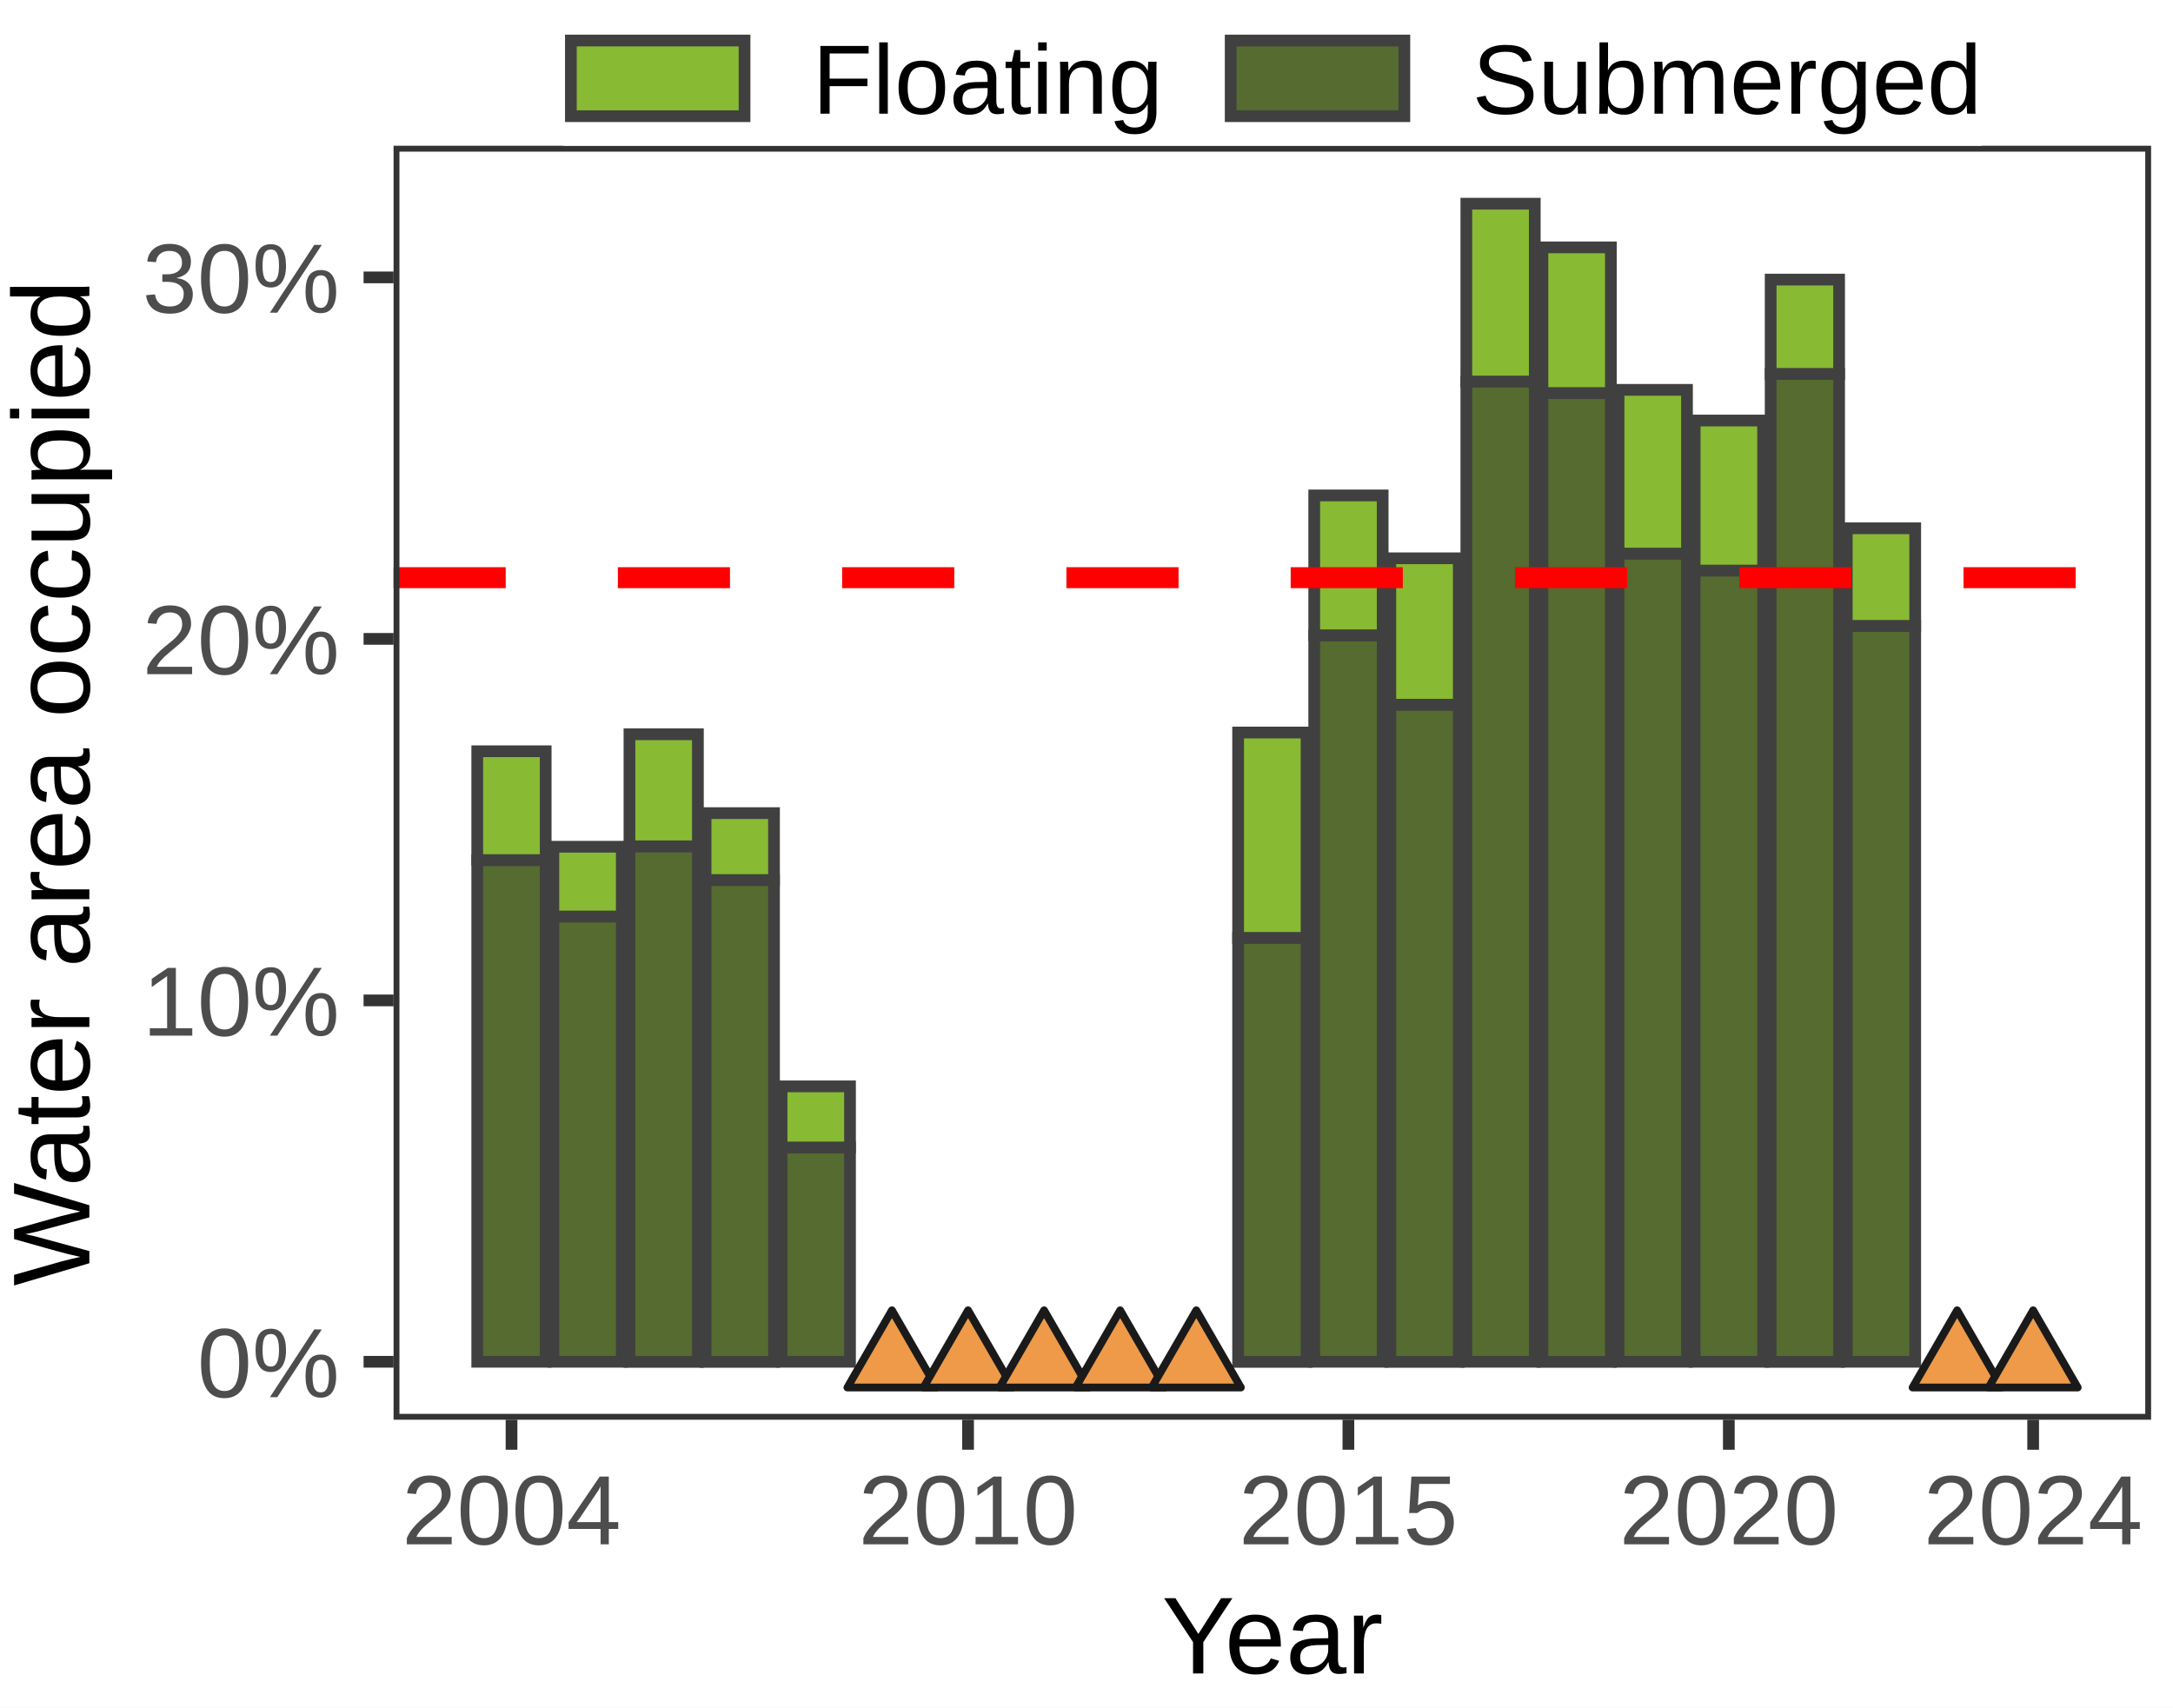
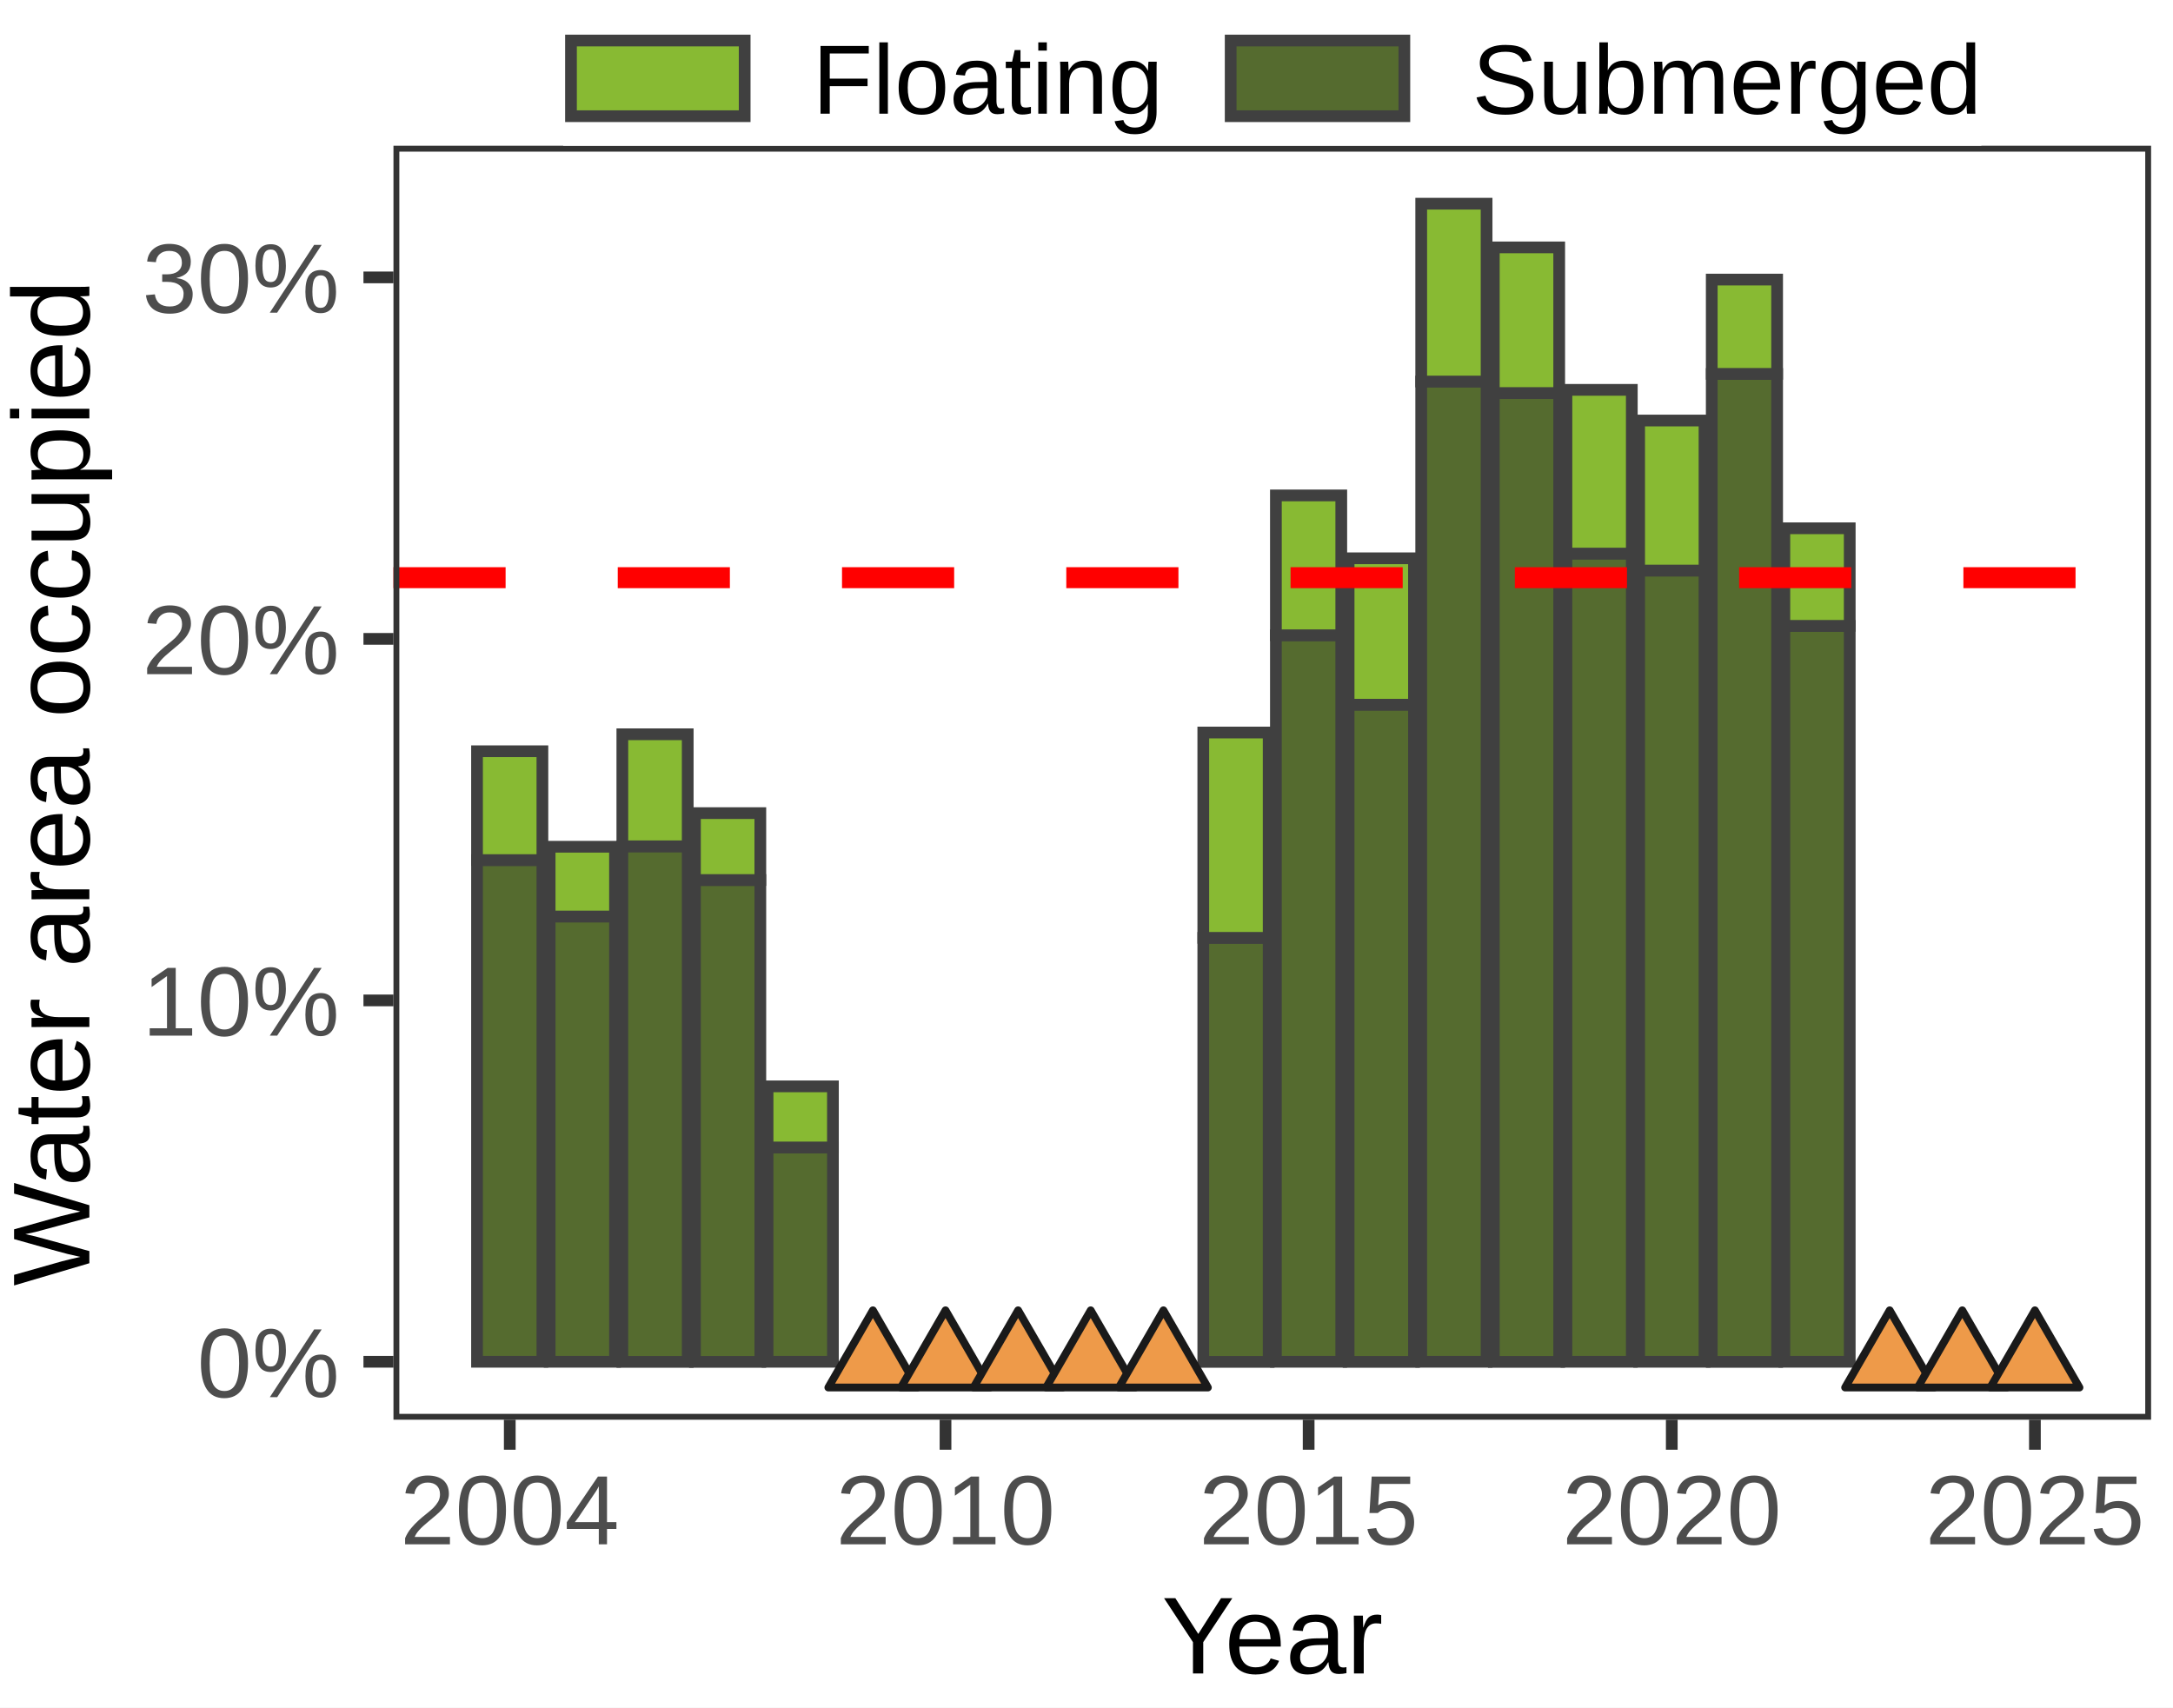
- <svg xmlns="http://www.w3.org/2000/svg" class="svglite" width="198.43pt" height="155.91pt" viewBox="0 0 198.43 155.91">
-   <defs>
-     <style type="text/css">
+ <svg xmlns="http://www.w3.org/2000/svg" width="198.43pt" height="155.91pt" viewBox="0 0 198.43 155.91">
+   <g class="svglite">
+     <defs>
+       <style type="text/css">
    .svglite line, .svglite polyline, .svglite polygon, .svglite path, .svglite rect, .svglite circle {
      fill: none;
      stroke: #000000;
      stroke-linecap: round;
      stroke-linejoin: round;
      stroke-miterlimit: 10.00;
    }
    .svglite text {
      white-space: pre;
    }
+     .svglite g.glyphgroup path {
+       fill: inherit;
+       stroke: none;
+     }
  </style>
-   </defs>
-   <rect width="100%" height="100%" style="stroke: none; fill: #FFFFFF;" />
-   <defs>
-     <clipPath id="cpMC4wMHwxOTguNDN8MC4wMHwxNTUuOTE=">
-       <rect x="0.00" y="0.00" width="198.43" height="155.91" />
-     </clipPath>
-   </defs>
-   <g clip-path="url(#cpMC4wMHwxOTguNDN8MC4wMHwxNTUuOTE=)">
-     <rect x="0.00" y="0.00" width="198.43" height="155.91" style="stroke-width: 1.07; stroke: #FFFFFF; fill: #FFFFFF;" />
-   </g>
-   <defs>
-     <clipPath id="cpMzUuOTR8MTk2LjQzfDEzLjMxfDEyOS42NA==">
-       <rect x="35.94" y="13.31" width="160.49" height="116.33" />
-     </clipPath>
-   </defs>
-   <g clip-path="url(#cpMzUuOTR8MTk2LjQzfDEzLjMxfDEyOS42NA==)">
-     <rect x="35.94" y="13.31" width="160.49" height="116.33" style="stroke-width: 1.07; stroke: none; fill: #FFFFFF;" />
-     <rect x="43.58" y="78.54" width="6.25" height="45.81" style="stroke-width: 1.07; stroke: #404040; stroke-linecap: butt; stroke-linejoin: miter; fill: #556B2F;" />
-     <rect x="43.58" y="68.60" width="6.25" height="9.94" style="stroke-width: 1.07; stroke: #404040; stroke-linecap: butt; stroke-linejoin: miter; fill: #88BA33;" />
-     <rect x="50.53" y="83.69" width="6.25" height="40.66" style="stroke-width: 1.07; stroke: #404040; stroke-linecap: butt; stroke-linejoin: miter; fill: #556B2F;" />
-     <rect x="50.53" y="77.32" width="6.25" height="6.37" style="stroke-width: 1.07; stroke: #404040; stroke-linecap: butt; stroke-linejoin: miter; fill: #88BA33;" />
-     <rect x="57.48" y="77.29" width="6.25" height="47.07" style="stroke-width: 1.07; stroke: #404040; stroke-linecap: butt; stroke-linejoin: miter; fill: #556B2F;" />
-     <rect x="57.48" y="67.05" width="6.25" height="10.23" style="stroke-width: 1.07; stroke: #404040; stroke-linecap: butt; stroke-linejoin: miter; fill: #88BA33;" />
-     <rect x="64.43" y="80.36" width="6.25" height="44.00" style="stroke-width: 1.07; stroke: #404040; stroke-linecap: butt; stroke-linejoin: miter; fill: #556B2F;" />
-     <rect x="64.43" y="74.25" width="6.25" height="6.11" style="stroke-width: 1.07; stroke: #404040; stroke-linecap: butt; stroke-linejoin: miter; fill: #88BA33;" />
-     <rect x="71.37" y="104.78" width="6.25" height="19.57" style="stroke-width: 1.07; stroke: #404040; stroke-linecap: butt; stroke-linejoin: miter; fill: #556B2F;" />
-     <rect x="71.37" y="99.20" width="6.25" height="5.58" style="stroke-width: 1.07; stroke: #404040; stroke-linecap: butt; stroke-linejoin: miter; fill: #88BA33;" />
-     <rect x="113.06" y="85.64" width="6.25" height="38.72" style="stroke-width: 1.07; stroke: #404040; stroke-linecap: butt; stroke-linejoin: miter; fill: #556B2F;" />
-     <rect x="113.06" y="66.89" width="6.25" height="18.75" style="stroke-width: 1.07; stroke: #404040; stroke-linecap: butt; stroke-linejoin: miter; fill: #88BA33;" />
-     <rect x="120.01" y="58.01" width="6.25" height="66.34" style="stroke-width: 1.07; stroke: #404040; stroke-linecap: butt; stroke-linejoin: miter; fill: #556B2F;" />
-     <rect x="120.01" y="45.24" width="6.25" height="12.77" style="stroke-width: 1.07; stroke: #404040; stroke-linecap: butt; stroke-linejoin: miter; fill: #88BA33;" />
-     <rect x="126.96" y="64.35" width="6.25" height="60.01" style="stroke-width: 1.07; stroke: #404040; stroke-linecap: butt; stroke-linejoin: miter; fill: #556B2F;" />
-     <rect x="126.96" y="50.98" width="6.25" height="13.37" style="stroke-width: 1.07; stroke: #404040; stroke-linecap: butt; stroke-linejoin: miter; fill: #88BA33;" />
-     <rect x="133.90" y="34.84" width="6.25" height="89.51" style="stroke-width: 1.07; stroke: #404040; stroke-linecap: butt; stroke-linejoin: miter; fill: #556B2F;" />
-     <rect x="133.90" y="18.60" width="6.25" height="16.24" style="stroke-width: 1.07; stroke: #404040; stroke-linecap: butt; stroke-linejoin: miter; fill: #88BA33;" />
-     <rect x="140.85" y="35.90" width="6.25" height="88.46" style="stroke-width: 1.07; stroke: #404040; stroke-linecap: butt; stroke-linejoin: miter; fill: #556B2F;" />
-     <rect x="140.85" y="22.59" width="6.25" height="13.30" style="stroke-width: 1.07; stroke: #404040; stroke-linecap: butt; stroke-linejoin: miter; fill: #88BA33;" />
-     <rect x="147.80" y="50.55" width="6.25" height="73.80" style="stroke-width: 1.07; stroke: #404040; stroke-linecap: butt; stroke-linejoin: miter; fill: #556B2F;" />
-     <rect x="147.80" y="35.60" width="6.25" height="14.95" style="stroke-width: 1.07; stroke: #404040; stroke-linecap: butt; stroke-linejoin: miter; fill: #88BA33;" />
-     <rect x="154.75" y="52.10" width="6.25" height="72.25" style="stroke-width: 1.07; stroke: #404040; stroke-linecap: butt; stroke-linejoin: miter; fill: #556B2F;" />
-     <rect x="154.75" y="38.40" width="6.25" height="13.70" style="stroke-width: 1.07; stroke: #404040; stroke-linecap: butt; stroke-linejoin: miter; fill: #88BA33;" />
-     <rect x="161.69" y="34.15" width="6.25" height="90.21" style="stroke-width: 1.07; stroke: #404040; stroke-linecap: butt; stroke-linejoin: miter; fill: #556B2F;" />
-     <rect x="161.69" y="25.53" width="6.25" height="8.61" style="stroke-width: 1.07; stroke: #404040; stroke-linecap: butt; stroke-linejoin: miter; fill: #88BA33;" />
-     <rect x="168.64" y="57.15" width="6.25" height="67.20" style="stroke-width: 1.07; stroke: #404040; stroke-linecap: butt; stroke-linejoin: miter; fill: #556B2F;" />
-     <rect x="168.64" y="48.24" width="6.25" height="8.91" style="stroke-width: 1.07; stroke: #404040; stroke-linecap: butt; stroke-linejoin: miter; fill: #88BA33;" />
-     <line x1="35.94" y1="52.75" x2="196.43" y2="52.75" style="stroke-width: 1.92; stroke: #FF0000; stroke-dasharray: 10.24,10.24; stroke-linecap: butt;" />
-     <polygon points="81.45,119.65 85.52,126.70 77.38,126.70 " style="stroke-width: 0.71; stroke: #1A1A1A; fill: #EE9A49;" />
-     <polygon points="88.40,119.65 92.47,126.70 84.33,126.70 " style="stroke-width: 0.71; stroke: #1A1A1A; fill: #EE9A49;" />
-     <polygon points="95.34,119.65 99.41,126.70 91.27,126.70 " style="stroke-width: 0.71; stroke: #1A1A1A; fill: #EE9A49;" />
-     <polygon points="102.29,119.65 106.36,126.70 98.22,126.70 " style="stroke-width: 0.71; stroke: #1A1A1A; fill: #EE9A49;" />
-     <polygon points="109.24,119.65 113.31,126.70 105.17,126.70 " style="stroke-width: 0.71; stroke: #1A1A1A; fill: #EE9A49;" />
-     <polygon points="178.72,119.65 182.79,126.70 174.65,126.70 " style="stroke-width: 0.71; stroke: #1A1A1A; fill: #EE9A49;" />
-     <polygon points="185.66,119.65 189.73,126.70 181.59,126.70 " style="stroke-width: 0.71; stroke: #1A1A1A; fill: #EE9A49;" />
-     <rect x="35.94" y="13.31" width="160.49" height="116.33" style="stroke-width: 1.07; stroke: #333333;" />
-   </g>
-   <g clip-path="url(#cpMC4wMHwxOTguNDN8MC4wMHwxNTUuOTE=)">
-     <text x="31.01" y="127.58" text-anchor="end" style="font-size: 9.00px;fill: #4D4D4D; font-family: &quot;Arial&quot;;" textLength="13.00px" lengthAdjust="spacingAndGlyphs">0%</text>
-     <text x="31.01" y="94.57" text-anchor="end" style="font-size: 9.00px;fill: #4D4D4D; font-family: &quot;Arial&quot;;" textLength="18.01px" lengthAdjust="spacingAndGlyphs">10%</text>
-     <text x="31.01" y="61.56" text-anchor="end" style="font-size: 9.00px;fill: #4D4D4D; font-family: &quot;Arial&quot;;" textLength="18.01px" lengthAdjust="spacingAndGlyphs">20%</text>
-     <text x="31.01" y="28.55" text-anchor="end" style="font-size: 9.00px;fill: #4D4D4D; font-family: &quot;Arial&quot;;" textLength="18.01px" lengthAdjust="spacingAndGlyphs">30%</text>
-     <polyline points="33.20,124.35 35.94,124.35 " style="stroke-width: 1.07; stroke: #333333; stroke-linecap: butt;" />
-     <polyline points="33.20,91.35 35.94,91.35 " style="stroke-width: 1.07; stroke: #333333; stroke-linecap: butt;" />
-     <polyline points="33.20,58.34 35.94,58.34 " style="stroke-width: 1.07; stroke: #333333; stroke-linecap: butt;" />
-     <polyline points="33.20,25.33 35.94,25.33 " style="stroke-width: 1.07; stroke: #333333; stroke-linecap: butt;" />
-     <polyline points="46.71,132.38 46.71,129.64 " style="stroke-width: 1.07; stroke: #333333; stroke-linecap: butt;" />
-     <polyline points="88.40,132.38 88.40,129.64 " style="stroke-width: 1.07; stroke: #333333; stroke-linecap: butt;" />
-     <polyline points="123.13,132.38 123.13,129.64 " style="stroke-width: 1.07; stroke: #333333; stroke-linecap: butt;" />
-     <polyline points="157.87,132.38 157.87,129.64 " style="stroke-width: 1.07; stroke: #333333; stroke-linecap: butt;" />
-     <polyline points="185.66,132.38 185.66,129.64 " style="stroke-width: 1.07; stroke: #333333; stroke-linecap: butt;" />
-     <text x="46.71" y="141.02" text-anchor="middle" style="font-size: 9.00px;fill: #4D4D4D; font-family: &quot;Arial&quot;;" textLength="20.02px" lengthAdjust="spacingAndGlyphs">2004</text>
-     <text x="88.40" y="141.02" text-anchor="middle" style="font-size: 9.00px;fill: #4D4D4D; font-family: &quot;Arial&quot;;" textLength="20.02px" lengthAdjust="spacingAndGlyphs">2010</text>
-     <text x="123.13" y="141.02" text-anchor="middle" style="font-size: 9.00px;fill: #4D4D4D; font-family: &quot;Arial&quot;;" textLength="20.02px" lengthAdjust="spacingAndGlyphs">2015</text>
-     <text x="157.87" y="141.02" text-anchor="middle" style="font-size: 9.00px;fill: #4D4D4D; font-family: &quot;Arial&quot;;" textLength="20.02px" lengthAdjust="spacingAndGlyphs">2020</text>
-     <text x="185.66" y="141.02" text-anchor="middle" style="font-size: 9.00px;fill: #4D4D4D; font-family: &quot;Arial&quot;;" textLength="20.02px" lengthAdjust="spacingAndGlyphs">2024</text>
-     <text x="116.19" y="152.81" text-anchor="middle" style="font-size: 10.00px; font-family: &quot;Arial&quot;;" textLength="20.22px" lengthAdjust="spacingAndGlyphs">Year</text>
-     <text transform="translate(8.16,71.48) rotate(-90)" text-anchor="middle" style="font-size: 10.00px; font-family: &quot;Arial&quot;;" textLength="91.96px" lengthAdjust="spacingAndGlyphs">Water area occupied</text>
-     <rect x="51.42" y="2.99" width="129.54" height="10.32" style="stroke-width: 1.07; stroke: none; fill: #FFFFFF;" />
-     <rect x="51.42" y="2.99" width="17.28" height="8.33" style="stroke-width: 1.07; stroke: none; fill: #FFFFFF;" />
-     <rect x="52.13" y="3.70" width="15.86" height="6.91" style="stroke-width: 1.07; stroke: #404040; stroke-linecap: butt; stroke-linejoin: miter; fill: #88BA33;" />
-     <rect x="111.68" y="2.99" width="17.28" height="8.33" style="stroke-width: 1.07; stroke: none; fill: #FFFFFF;" />
-     <rect x="112.38" y="3.70" width="15.86" height="6.91" style="stroke-width: 1.07; stroke: #404040; stroke-linecap: butt; stroke-linejoin: miter; fill: #556B2F;" />
-     <text x="74.18" y="10.38" style="font-size: 9.00px; font-family: &quot;Arial&quot;;" textLength="32.02px" lengthAdjust="spacingAndGlyphs">Floating</text>
-     <text x="134.44" y="10.38" style="font-size: 9.00px; font-family: &quot;Arial&quot;;" textLength="46.52px" lengthAdjust="spacingAndGlyphs">Submerged</text>
+     </defs>
+     <rect width="100%" height="100%" style="stroke: none; fill: #FFFFFF;" />
+     <defs>
+       <clipPath id="cpMC4wMHwxOTguNDN8MC4wMHwxNTUuOTE=">
+         <rect x="0.00" y="0.00" width="198.43" height="155.91" />
+       </clipPath>
+     </defs>
+     <g clip-path="url(#cpMC4wMHwxOTguNDN8MC4wMHwxNTUuOTE=)">
+       <rect x="0.00" y="0.00" width="198.43" height="155.91" style="stroke-width: 1.07; stroke: #FFFFFF; fill: #FFFFFF;" />
+     </g>
+     <defs>
+       <clipPath id="cpMzUuOTN8MTk2LjQzfDEzLjMxfDEyOS42NA==">
+         <rect x="35.93" y="13.31" width="160.50" height="116.33" />
+       </clipPath>
+     </defs>
+     <g clip-path="url(#cpMzUuOTN8MTk2LjQzfDEzLjMxfDEyOS42NA==)">
+       <rect x="35.93" y="13.31" width="160.50" height="116.33" style="stroke-width: 1.07; stroke: none; fill: #FFFFFF;" />
+       <rect x="43.56" y="78.54" width="5.97" height="45.81" style="stroke-width: 1.07; stroke: #404040; stroke-linecap: butt; stroke-linejoin: miter; fill: #556B2F;" />
+       <rect x="43.56" y="68.60" width="5.97" height="9.94" style="stroke-width: 1.07; stroke: #404040; stroke-linecap: butt; stroke-linejoin: miter; fill: #88BA33;" />
+       <rect x="50.19" y="83.69" width="5.97" height="40.66" style="stroke-width: 1.07; stroke: #404040; stroke-linecap: butt; stroke-linejoin: miter; fill: #556B2F;" />
+       <rect x="50.19" y="77.32" width="5.97" height="6.37" style="stroke-width: 1.07; stroke: #404040; stroke-linecap: butt; stroke-linejoin: miter; fill: #88BA33;" />
+       <rect x="56.83" y="77.29" width="5.97" height="47.07" style="stroke-width: 1.07; stroke: #404040; stroke-linecap: butt; stroke-linejoin: miter; fill: #556B2F;" />
+       <rect x="56.83" y="67.05" width="5.97" height="10.23" style="stroke-width: 1.07; stroke: #404040; stroke-linecap: butt; stroke-linejoin: miter; fill: #88BA33;" />
+       <rect x="63.46" y="80.36" width="5.97" height="44.00" style="stroke-width: 1.07; stroke: #404040; stroke-linecap: butt; stroke-linejoin: miter; fill: #556B2F;" />
+       <rect x="63.46" y="74.25" width="5.97" height="6.11" style="stroke-width: 1.07; stroke: #404040; stroke-linecap: butt; stroke-linejoin: miter; fill: #88BA33;" />
+       <rect x="70.09" y="104.78" width="5.97" height="19.57" style="stroke-width: 1.07; stroke: #404040; stroke-linecap: butt; stroke-linejoin: miter; fill: #556B2F;" />
+       <rect x="70.09" y="99.20" width="5.97" height="5.58" style="stroke-width: 1.07; stroke: #404040; stroke-linecap: butt; stroke-linejoin: miter; fill: #88BA33;" />
+       <rect x="109.88" y="85.64" width="5.97" height="38.72" style="stroke-width: 1.07; stroke: #404040; stroke-linecap: butt; stroke-linejoin: miter; fill: #556B2F;" />
+       <rect x="109.88" y="66.89" width="5.97" height="18.75" style="stroke-width: 1.07; stroke: #404040; stroke-linecap: butt; stroke-linejoin: miter; fill: #88BA33;" />
+       <rect x="116.51" y="58.01" width="5.97" height="66.34" style="stroke-width: 1.07; stroke: #404040; stroke-linecap: butt; stroke-linejoin: miter; fill: #556B2F;" />
+       <rect x="116.51" y="45.24" width="5.97" height="12.77" style="stroke-width: 1.07; stroke: #404040; stroke-linecap: butt; stroke-linejoin: miter; fill: #88BA33;" />
+       <rect x="123.15" y="64.35" width="5.97" height="60.01" style="stroke-width: 1.07; stroke: #404040; stroke-linecap: butt; stroke-linejoin: miter; fill: #556B2F;" />
+       <rect x="123.15" y="50.98" width="5.97" height="13.37" style="stroke-width: 1.07; stroke: #404040; stroke-linecap: butt; stroke-linejoin: miter; fill: #88BA33;" />
+       <rect x="129.78" y="34.84" width="5.97" height="89.51" style="stroke-width: 1.07; stroke: #404040; stroke-linecap: butt; stroke-linejoin: miter; fill: #556B2F;" />
+       <rect x="129.78" y="18.60" width="5.97" height="16.24" style="stroke-width: 1.07; stroke: #404040; stroke-linecap: butt; stroke-linejoin: miter; fill: #88BA33;" />
+       <rect x="136.41" y="35.90" width="5.97" height="88.46" style="stroke-width: 1.07; stroke: #404040; stroke-linecap: butt; stroke-linejoin: miter; fill: #556B2F;" />
+       <rect x="136.41" y="22.59" width="5.97" height="13.30" style="stroke-width: 1.07; stroke: #404040; stroke-linecap: butt; stroke-linejoin: miter; fill: #88BA33;" />
+       <rect x="143.04" y="50.55" width="5.97" height="73.80" style="stroke-width: 1.07; stroke: #404040; stroke-linecap: butt; stroke-linejoin: miter; fill: #556B2F;" />
+       <rect x="143.04" y="35.60" width="5.97" height="14.95" style="stroke-width: 1.07; stroke: #404040; stroke-linecap: butt; stroke-linejoin: miter; fill: #88BA33;" />
+       <rect x="149.68" y="52.10" width="5.97" height="72.25" style="stroke-width: 1.07; stroke: #404040; stroke-linecap: butt; stroke-linejoin: miter; fill: #556B2F;" />
+       <rect x="149.68" y="38.40" width="5.97" height="13.70" style="stroke-width: 1.07; stroke: #404040; stroke-linecap: butt; stroke-linejoin: miter; fill: #88BA33;" />
+       <rect x="156.31" y="34.15" width="5.97" height="90.21" style="stroke-width: 1.07; stroke: #404040; stroke-linecap: butt; stroke-linejoin: miter; fill: #556B2F;" />
+       <rect x="156.31" y="25.53" width="5.97" height="8.61" style="stroke-width: 1.07; stroke: #404040; stroke-linecap: butt; stroke-linejoin: miter; fill: #88BA33;" />
+       <rect x="162.94" y="57.15" width="5.97" height="67.20" style="stroke-width: 1.07; stroke: #404040; stroke-linecap: butt; stroke-linejoin: miter; fill: #556B2F;" />
+       <rect x="162.94" y="48.24" width="5.97" height="8.91" style="stroke-width: 1.07; stroke: #404040; stroke-linecap: butt; stroke-linejoin: miter; fill: #88BA33;" />
+       <line x1="35.93" y1="52.75" x2="196.43" y2="52.75" style="stroke-width: 1.92; stroke: #FF0000; stroke-dasharray: 10.24,10.24; stroke-linecap: butt;" />
+       <polygon points="79.71,119.65 83.78,126.70 75.64,126.70 " style="stroke-width: 0.71; stroke: #1A1A1A; fill: #EE9A49;" />
+       <polygon points="86.34,119.65 90.41,126.70 82.27,126.70 " style="stroke-width: 0.71; stroke: #1A1A1A; fill: #EE9A49;" />
+       <polygon points="92.97,119.65 97.04,126.70 88.90,126.70 " style="stroke-width: 0.71; stroke: #1A1A1A; fill: #EE9A49;" />
+       <polygon points="99.60,119.65 103.67,126.70 95.53,126.70 " style="stroke-width: 0.71; stroke: #1A1A1A; fill: #EE9A49;" />
+       <polygon points="106.24,119.65 110.30,126.70 102.17,126.70 " style="stroke-width: 0.71; stroke: #1A1A1A; fill: #EE9A49;" />
+       <polygon points="172.56,119.65 176.63,126.70 168.49,126.70 " style="stroke-width: 0.71; stroke: #1A1A1A; fill: #EE9A49;" />
+       <polygon points="179.19,119.65 183.26,126.70 175.12,126.70 " style="stroke-width: 0.71; stroke: #1A1A1A; fill: #EE9A49;" />
+       <polygon points="185.82,119.65 189.89,126.70 181.75,126.70 " style="stroke-width: 0.71; stroke: #1A1A1A; fill: #EE9A49;" />
+       <rect x="35.93" y="13.31" width="160.50" height="116.33" style="stroke-width: 1.07; stroke: #333333;" />
+     </g>
+     <g clip-path="url(#cpMC4wMHwxOTguNDN8MC4wMHwxNTUuOTE=)">
+       <text x="31.00" y="127.58" text-anchor="end" style="font-size: 9.00px;fill: #4D4D4D; font-family: &quot;Arial&quot;;" textLength="13.00px" lengthAdjust="spacingAndGlyphs">0%</text>
+       <text x="31.00" y="94.57" text-anchor="end" style="font-size: 9.00px;fill: #4D4D4D; font-family: &quot;Arial&quot;;" textLength="18.00px" lengthAdjust="spacingAndGlyphs">10%</text>
+       <text x="31.00" y="61.56" text-anchor="end" style="font-size: 9.00px;fill: #4D4D4D; font-family: &quot;Arial&quot;;" textLength="18.00px" lengthAdjust="spacingAndGlyphs">20%</text>
+       <text x="31.00" y="28.55" text-anchor="end" style="font-size: 9.00px;fill: #4D4D4D; font-family: &quot;Arial&quot;;" textLength="18.00px" lengthAdjust="spacingAndGlyphs">30%</text>
+       <polyline points="33.19,124.35 35.93,124.35 " style="stroke-width: 1.07; stroke: #333333; stroke-linecap: butt;" />
+       <polyline points="33.19,91.35 35.93,91.35 " style="stroke-width: 1.07; stroke: #333333; stroke-linecap: butt;" />
+       <polyline points="33.19,58.34 35.93,58.34 " style="stroke-width: 1.07; stroke: #333333; stroke-linecap: butt;" />
+       <polyline points="33.19,25.33 35.93,25.33 " style="stroke-width: 1.07; stroke: #333333; stroke-linecap: butt;" />
+       <polyline points="46.55,132.38 46.55,129.64 " style="stroke-width: 1.07; stroke: #333333; stroke-linecap: butt;" />
+       <polyline points="86.34,132.38 86.34,129.64 " style="stroke-width: 1.07; stroke: #333333; stroke-linecap: butt;" />
+       <polyline points="119.50,132.38 119.50,129.64 " style="stroke-width: 1.07; stroke: #333333; stroke-linecap: butt;" />
+       <polyline points="152.66,132.38 152.66,129.64 " style="stroke-width: 1.07; stroke: #333333; stroke-linecap: butt;" />
+       <polyline points="185.82,132.38 185.82,129.64 " style="stroke-width: 1.07; stroke: #333333; stroke-linecap: butt;" />
+       <text x="46.55" y="141.02" text-anchor="middle" style="font-size: 9.00px;fill: #4D4D4D; font-family: &quot;Arial&quot;;" textLength="20.00px" lengthAdjust="spacingAndGlyphs">2004</text>
+       <text x="86.34" y="141.02" text-anchor="middle" style="font-size: 9.00px;fill: #4D4D4D; font-family: &quot;Arial&quot;;" textLength="20.00px" lengthAdjust="spacingAndGlyphs">2010</text>
+       <text x="119.50" y="141.02" text-anchor="middle" style="font-size: 9.00px;fill: #4D4D4D; font-family: &quot;Arial&quot;;" textLength="20.00px" lengthAdjust="spacingAndGlyphs">2015</text>
+       <text x="152.66" y="141.02" text-anchor="middle" style="font-size: 9.00px;fill: #4D4D4D; font-family: &quot;Arial&quot;;" textLength="20.00px" lengthAdjust="spacingAndGlyphs">2020</text>
+       <text x="185.82" y="141.02" text-anchor="middle" style="font-size: 9.00px;fill: #4D4D4D; font-family: &quot;Arial&quot;;" textLength="20.00px" lengthAdjust="spacingAndGlyphs">2025</text>
+       <text x="116.18" y="152.81" text-anchor="middle" style="font-size: 10.00px; font-family: &quot;Arial&quot;;" textLength="20.20px" lengthAdjust="spacingAndGlyphs">Year</text>
+       <text transform="translate(8.16,71.48) rotate(-90)" text-anchor="middle" style="font-size: 10.00px; font-family: &quot;Arial&quot;;" textLength="91.91px" lengthAdjust="spacingAndGlyphs">Water area occupied</text>
+       <rect x="51.43" y="2.99" width="129.50" height="10.32" style="stroke-width: 1.07; stroke: none; fill: #FFFFFF;" />
+       <rect x="51.43" y="2.99" width="17.28" height="8.33" style="stroke-width: 1.07; stroke: none; fill: #FFFFFF;" />
+       <rect x="52.14" y="3.70" width="15.86" height="6.91" style="stroke-width: 1.07; stroke: #404040; stroke-linecap: butt; stroke-linejoin: miter; fill: #88BA33;" />
+       <rect x="111.67" y="2.99" width="17.28" height="8.33" style="stroke-width: 1.07; stroke: none; fill: #FFFFFF;" />
+       <rect x="112.38" y="3.70" width="15.86" height="6.91" style="stroke-width: 1.07; stroke: #404040; stroke-linecap: butt; stroke-linejoin: miter; fill: #556B2F;" />
+       <text x="74.19" y="10.38" style="font-size: 9.00px; font-family: &quot;Arial&quot;;" textLength="32.00px" lengthAdjust="spacingAndGlyphs">Floating</text>
+       <text x="134.43" y="10.38" style="font-size: 9.00px; font-family: &quot;Arial&quot;;" textLength="46.50px" lengthAdjust="spacingAndGlyphs">Submerged</text>
+     </g>
  </g>
</svg>
